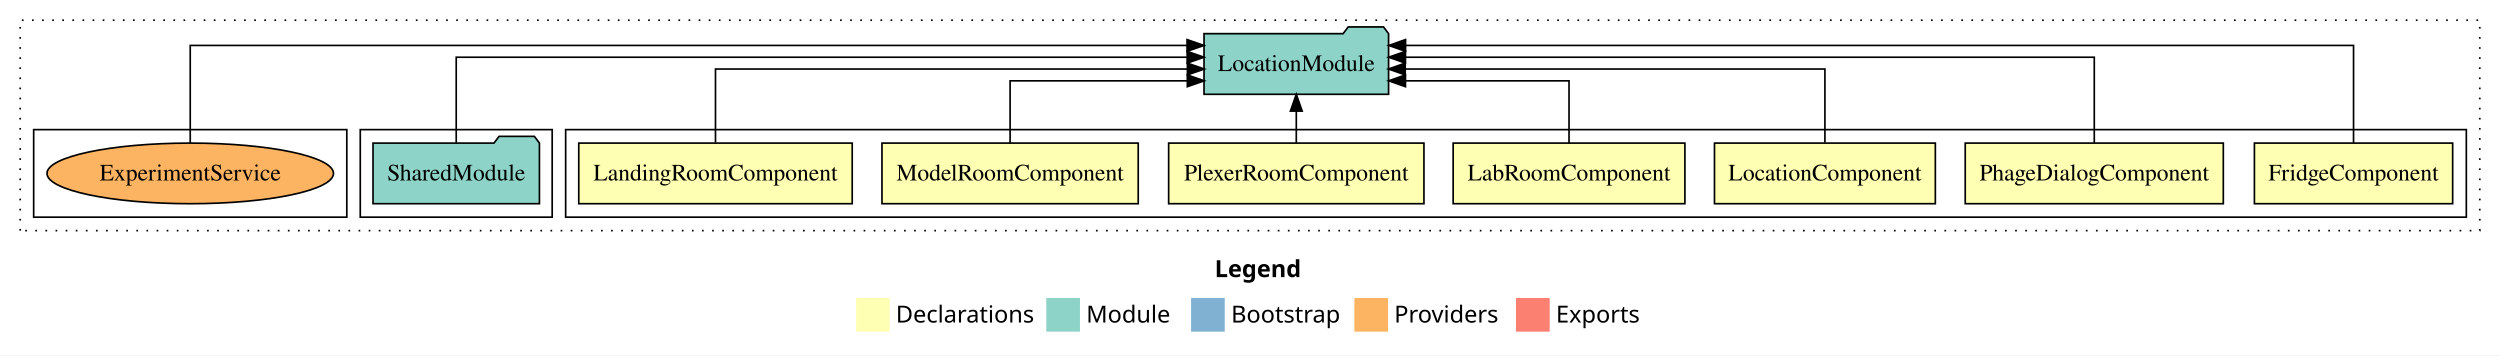
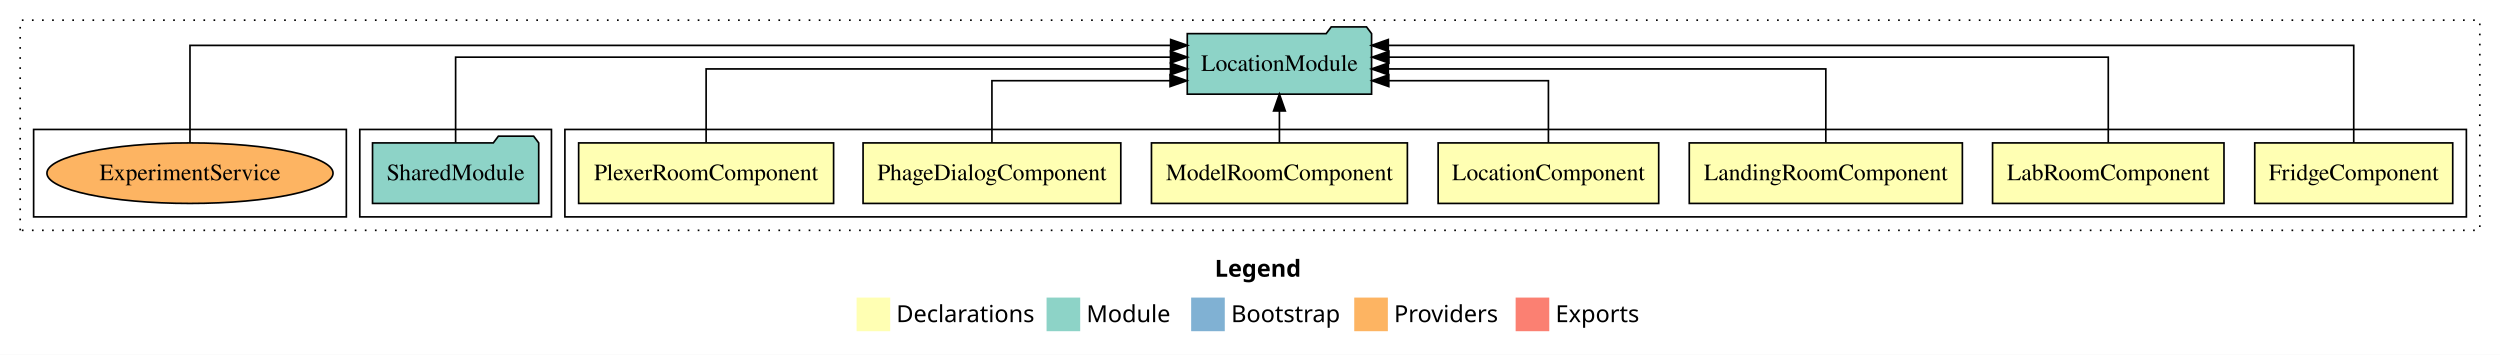
- <svg xmlns="http://www.w3.org/2000/svg" width="1485pt" height="211pt" viewBox="0.00 0.00 1485.00 211.00">
+ <svg xmlns="http://www.w3.org/2000/svg" width="1487pt" height="211pt" viewBox="0.00 0.00 1487.00 211.00">
  <g id="graph0" class="graph" transform="scale(1 1) rotate(0) translate(4 207)">
-     <polygon fill="#ffffff" stroke="transparent" points="-4,4 -4,-207 1481,-207 1481,4 -4,4" />
-     <text text-anchor="start" x="717.509" y="-42.4" font-family="sans-serif" font-weight="bold" font-size="14.00" fill="#000000">Legend</text>
-     <polygon fill="#ffffb3" stroke="transparent" points="504.5,-10 504.5,-30 524.5,-30 524.5,-10 504.5,-10" />
-     <text text-anchor="start" x="528.129" y="-15.4" font-family="sans-serif" font-size="14.00" fill="#000000">  Declarations</text>
-     <polygon fill="#8dd3c7" stroke="transparent" points="617.5,-10 617.5,-30 637.5,-30 637.5,-10 617.5,-10" />
-     <text text-anchor="start" x="641.225" y="-15.4" font-family="sans-serif" font-size="14.00" fill="#000000">  Module</text>
-     <polygon fill="#80b1d3" stroke="transparent" points="703.5,-10 703.5,-30 723.5,-30 723.5,-10 703.5,-10" />
-     <text text-anchor="start" x="727.281" y="-15.4" font-family="sans-serif" font-size="14.00" fill="#000000">  Bootstrap</text>
-     <polygon fill="#fdb462" stroke="transparent" points="800.5,-10 800.5,-30 820.5,-30 820.5,-10 800.5,-10" />
-     <text text-anchor="start" x="824.173" y="-15.4" font-family="sans-serif" font-size="14.00" fill="#000000">  Providers</text>
-     <polygon fill="#fb8072" stroke="transparent" points="896.5,-10 896.5,-30 916.5,-30 916.5,-10 896.5,-10" />
-     <text text-anchor="start" x="920.226" y="-15.4" font-family="sans-serif" font-size="14.00" fill="#000000">  Exports</text>
+     <polygon fill="#ffffff" stroke="transparent" points="-4,4 -4,-207 1483,-207 1483,4 -4,4" />
+     <text text-anchor="start" x="718.509" y="-42.4" font-family="sans-serif" font-weight="bold" font-size="14.00" fill="#000000">Legend</text>
+     <polygon fill="#ffffb3" stroke="transparent" points="505.5,-10 505.5,-30 525.5,-30 525.5,-10 505.5,-10" />
+     <text text-anchor="start" x="529.129" y="-15.4" font-family="sans-serif" font-size="14.00" fill="#000000">  Declarations</text>
+     <polygon fill="#8dd3c7" stroke="transparent" points="618.5,-10 618.5,-30 638.5,-30 638.5,-10 618.5,-10" />
+     <text text-anchor="start" x="642.225" y="-15.4" font-family="sans-serif" font-size="14.00" fill="#000000">  Module</text>
+     <polygon fill="#80b1d3" stroke="transparent" points="704.5,-10 704.5,-30 724.5,-30 724.5,-10 704.5,-10" />
+     <text text-anchor="start" x="728.281" y="-15.4" font-family="sans-serif" font-size="14.00" fill="#000000">  Bootstrap</text>
+     <polygon fill="#fdb462" stroke="transparent" points="801.5,-10 801.5,-30 821.5,-30 821.5,-10 801.5,-10" />
+     <text text-anchor="start" x="825.173" y="-15.4" font-family="sans-serif" font-size="14.00" fill="#000000">  Providers</text>
+     <polygon fill="#fb8072" stroke="transparent" points="897.5,-10 897.5,-30 917.5,-30 917.5,-10 897.5,-10" />
+     <text text-anchor="start" x="921.226" y="-15.4" font-family="sans-serif" font-size="14.00" fill="#000000">  Exports</text>
    <g id="clust1" class="cluster">
-       <polygon fill="none" stroke="#000000" stroke-dasharray="1,5" points="8,-70 8,-195 1469,-195 1469,-70 8,-70" />
+       <polygon fill="none" stroke="#000000" stroke-dasharray="1,5" points="8,-70 8,-195 1471,-195 1471,-70 8,-70" />
    </g>
    <g id="clust2" class="cluster">
-       <polygon fill="none" stroke="#000000" points="332,-78 332,-130 1461,-130 1461,-78 332,-78" />
+       <polygon fill="none" stroke="#000000" points="332,-78 332,-130 1463,-130 1463,-78 332,-78" />
    </g>
    <g id="clust10" class="cluster">
      <polygon fill="none" stroke="#000000" points="210,-78 210,-130 324,-130 324,-78 210,-78" />
    </g>
    <g id="clust13" class="cluster">
      <polygon fill="none" stroke="#000000" points="16,-78 16,-130 202,-130 202,-78 16,-78" />
    </g>
    <g id="node1" class="node">
-       <polygon fill="#ffffb3" stroke="#000000" points="1452.881,-122 1335.119,-122 1335.119,-86 1452.881,-86 1452.881,-122" />
-       <text text-anchor="middle" x="1394" y="-99.8" font-family="Times,serif" font-size="14.00" fill="#000000">FridgeComponent</text>
+       <polygon fill="#ffffb3" stroke="#000000" points="1454.881,-122 1337.119,-122 1337.119,-86 1454.881,-86 1454.881,-122" />
+       <text text-anchor="middle" x="1396" y="-99.8" font-family="Times,serif" font-size="14.00" fill="#000000">FridgeComponent</text>
    </g>
    <g id="node8" class="node">
-       <polygon fill="#8dd3c7" stroke="#000000" points="820.813,-187 817.813,-191 796.813,-191 793.813,-187 711.187,-187 711.187,-151 820.813,-151 820.813,-187" />
-       <text text-anchor="middle" x="766" y="-164.8" font-family="Times,serif" font-size="14.00" fill="#000000">LocationModule</text>
+       <polygon fill="#8dd3c7" stroke="#000000" points="811.813,-187 808.813,-191 787.813,-191 784.813,-187 702.187,-187 702.187,-151 811.813,-151 811.813,-187" />
+       <text text-anchor="middle" x="757" y="-164.8" font-family="Times,serif" font-size="14.00" fill="#000000">LocationModule</text>
    </g>
    <g id="edge1" class="edge">
-       <path fill="none" stroke="#000000" d="M1394,-122.011C1394,-144.485 1394,-180 1394,-180 1394,-180 830.906,-180 830.906,-180" />
-       <polygon fill="#000000" stroke="#000000" points="830.906,-176.5 820.906,-180 830.906,-183.5 830.906,-176.5" />
+       <path fill="none" stroke="#000000" d="M1396,-122.011C1396,-144.485 1396,-180 1396,-180 1396,-180 821.757,-180 821.757,-180" />
+       <polygon fill="#000000" stroke="#000000" points="821.757,-176.5 811.757,-180 821.757,-183.5 821.757,-176.5" />
    </g>
    <g id="node2" class="node">
-       <polygon fill="#ffffb3" stroke="#000000" points="1316.647,-122 1163.353,-122 1163.353,-86 1316.647,-86 1316.647,-122" />
-       <text text-anchor="middle" x="1240" y="-99.8" font-family="Times,serif" font-size="14.00" fill="#000000">PhageDialogComponent</text>
+       <polygon fill="#ffffb3" stroke="#000000" points="1318.827,-122 1181.173,-122 1181.173,-86 1318.827,-86 1318.827,-122" />
+       <text text-anchor="middle" x="1250" y="-99.8" font-family="Times,serif" font-size="14.00" fill="#000000">LabRoomComponent</text>
    </g>
    <g id="edge2" class="edge">
-       <path fill="none" stroke="#000000" d="M1240,-122.129C1240,-142.572 1240,-173 1240,-173 1240,-173 830.837,-173 830.837,-173" />
-       <polygon fill="#000000" stroke="#000000" points="830.837,-169.5 820.837,-173 830.837,-176.5 830.837,-169.5" />
+       <path fill="none" stroke="#000000" d="M1250,-122.129C1250,-142.572 1250,-173 1250,-173 1250,-173 822.118,-173 822.118,-173" />
+       <polygon fill="#000000" stroke="#000000" points="822.118,-169.5 812.118,-173 822.118,-176.5 822.118,-169.5" />
    </g>
    <g id="node3" class="node">
-       <polygon fill="#ffffb3" stroke="#000000" points="1145.595,-122 1014.405,-122 1014.405,-86 1145.595,-86 1145.595,-122" />
-       <text text-anchor="middle" x="1080" y="-99.8" font-family="Times,serif" font-size="14.00" fill="#000000">LocationComponent</text>
+       <polygon fill="#ffffb3" stroke="#000000" points="1163.217,-122 1000.783,-122 1000.783,-86 1163.217,-86 1163.217,-122" />
+       <text text-anchor="middle" x="1082" y="-99.8" font-family="Times,serif" font-size="14.00" fill="#000000">LandingRoomComponent</text>
    </g>
    <g id="edge3" class="edge">
-       <path fill="none" stroke="#000000" d="M1080,-122.267C1080,-140.555 1080,-166 1080,-166 1080,-166 830.695,-166 830.695,-166" />
-       <polygon fill="#000000" stroke="#000000" points="830.695,-162.5 820.695,-166 830.695,-169.5 830.695,-162.5" />
+       <path fill="none" stroke="#000000" d="M1082,-122.267C1082,-140.555 1082,-166 1082,-166 1082,-166 821.764,-166 821.764,-166" />
+       <polygon fill="#000000" stroke="#000000" points="821.764,-162.5 811.764,-166 821.764,-169.5 821.764,-162.5" />
    </g>
    <g id="node4" class="node">
-       <polygon fill="#ffffb3" stroke="#000000" points="996.827,-122 859.173,-122 859.173,-86 996.827,-86 996.827,-122" />
-       <text text-anchor="middle" x="928" y="-99.8" font-family="Times,serif" font-size="14.00" fill="#000000">LabRoomComponent</text>
+       <polygon fill="#ffffb3" stroke="#000000" points="982.595,-122 851.405,-122 851.405,-86 982.595,-86 982.595,-122" />
+       <text text-anchor="middle" x="917" y="-99.8" font-family="Times,serif" font-size="14.00" fill="#000000">LocationComponent</text>
    </g>
    <g id="edge4" class="edge">
-       <path fill="none" stroke="#000000" d="M928,-122.009C928,-138.049 928,-159 928,-159 928,-159 830.846,-159 830.846,-159" />
-       <polygon fill="#000000" stroke="#000000" points="830.846,-155.5 820.846,-159 830.846,-162.5 830.846,-155.5" />
+       <path fill="none" stroke="#000000" d="M917,-122.009C917,-138.049 917,-159 917,-159 917,-159 822.063,-159 822.063,-159" />
+       <polygon fill="#000000" stroke="#000000" points="822.063,-155.5 812.063,-159 822.063,-162.5 822.063,-155.5" />
    </g>
    <g id="node5" class="node">
-       <polygon fill="#ffffb3" stroke="#000000" points="841.823,-122 690.177,-122 690.177,-86 841.823,-86 841.823,-122" />
-       <text text-anchor="middle" x="766" y="-99.8" font-family="Times,serif" font-size="14.00" fill="#000000">PlexerRoomComponent</text>
+       <polygon fill="#ffffb3" stroke="#000000" points="833.109,-122 680.891,-122 680.891,-86 833.109,-86 833.109,-122" />
+       <text text-anchor="middle" x="757" y="-99.8" font-family="Times,serif" font-size="14.00" fill="#000000">ModelRoomComponent</text>
    </g>
    <g id="edge5" class="edge">
-       <path fill="none" stroke="#000000" d="M766,-122.106C766,-122.106 766,-140.991 766,-140.991" />
-       <polygon fill="#000000" stroke="#000000" points="762.5,-140.991 766,-150.991 769.5,-140.991 762.5,-140.991" />
+       <path fill="none" stroke="#000000" d="M757,-122.106C757,-122.106 757,-140.991 757,-140.991" />
+       <polygon fill="#000000" stroke="#000000" points="753.5,-140.991 757,-150.991 760.5,-140.991 753.5,-140.991" />
    </g>
    <g id="node6" class="node">
-       <polygon fill="#ffffb3" stroke="#000000" points="672.109,-122 519.891,-122 519.891,-86 672.109,-86 672.109,-122" />
-       <text text-anchor="middle" x="596" y="-99.8" font-family="Times,serif" font-size="14.00" fill="#000000">ModelRoomComponent</text>
+       <polygon fill="#ffffb3" stroke="#000000" points="662.647,-122 509.353,-122 509.353,-86 662.647,-86 662.647,-122" />
+       <text text-anchor="middle" x="586" y="-99.8" font-family="Times,serif" font-size="14.00" fill="#000000">PhageDialogComponent</text>
    </g>
    <g id="edge6" class="edge">
-       <path fill="none" stroke="#000000" d="M596,-122.009C596,-138.049 596,-159 596,-159 596,-159 701.275,-159 701.275,-159" />
-       <polygon fill="#000000" stroke="#000000" points="701.275,-162.5 711.275,-159 701.275,-155.5 701.275,-162.5" />
+       <path fill="none" stroke="#000000" d="M586,-122.009C586,-138.049 586,-159 586,-159 586,-159 691.953,-159 691.953,-159" />
+       <polygon fill="#000000" stroke="#000000" points="691.953,-162.5 701.953,-159 691.953,-155.5 691.953,-162.5" />
    </g>
    <g id="node7" class="node">
-       <polygon fill="#ffffb3" stroke="#000000" points="502.217,-122 339.783,-122 339.783,-86 502.217,-86 502.217,-122" />
-       <text text-anchor="middle" x="421" y="-99.8" font-family="Times,serif" font-size="14.00" fill="#000000">LandingRoomComponent</text>
+       <polygon fill="#ffffb3" stroke="#000000" points="491.823,-122 340.177,-122 340.177,-86 491.823,-86 491.823,-122" />
+       <text text-anchor="middle" x="416" y="-99.8" font-family="Times,serif" font-size="14.00" fill="#000000">PlexerRoomComponent</text>
    </g>
    <g id="edge7" class="edge">
-       <path fill="none" stroke="#000000" d="M421,-122.267C421,-140.555 421,-166 421,-166 421,-166 701.334,-166 701.334,-166" />
-       <polygon fill="#000000" stroke="#000000" points="701.334,-169.5 711.334,-166 701.334,-162.5 701.334,-169.5" />
+       <path fill="none" stroke="#000000" d="M416,-122.267C416,-140.555 416,-166 416,-166 416,-166 692.212,-166 692.212,-166" />
+       <polygon fill="#000000" stroke="#000000" points="692.212,-169.5 702.212,-166 692.212,-162.5 692.212,-169.5" />
    </g>
    <g id="node9" class="node">
      <polygon fill="#8dd3c7" stroke="#000000" points="316.423,-122 313.423,-126 292.423,-126 289.423,-122 217.577,-122 217.577,-86 316.423,-86 316.423,-122" />
      <text text-anchor="middle" x="267" y="-99.8" font-family="Times,serif" font-size="14.00" fill="#000000">SharedModule</text>
    </g>
    <g id="edge8" class="edge">
-       <path fill="none" stroke="#000000" d="M267,-122.129C267,-142.572 267,-173 267,-173 267,-173 701.171,-173 701.171,-173" />
-       <polygon fill="#000000" stroke="#000000" points="701.171,-176.5 711.171,-173 701.171,-169.5 701.171,-176.5" />
+       <path fill="none" stroke="#000000" d="M267,-122.129C267,-142.572 267,-173 267,-173 267,-173 692.217,-173 692.217,-173" />
+       <polygon fill="#000000" stroke="#000000" points="692.217,-176.5 702.217,-173 692.217,-169.5 692.217,-176.5" />
    </g>
    <g id="node10" class="node">
      <ellipse fill="#fdb462" stroke="#000000" cx="109" cy="-104" rx="85.089" ry="18" />
      <text text-anchor="middle" x="109" y="-99.8" font-family="Times,serif" font-size="14.00" fill="#000000">ExperimentService</text>
    </g>
    <g id="edge9" class="edge">
-       <path fill="none" stroke="#000000" d="M109,-122.011C109,-144.485 109,-180 109,-180 109,-180 701.115,-180 701.115,-180" />
-       <polygon fill="#000000" stroke="#000000" points="701.115,-183.5 711.115,-180 701.115,-176.5 701.115,-183.5" />
+       <path fill="none" stroke="#000000" d="M109,-122.011C109,-144.485 109,-180 109,-180 109,-180 692.31,-180 692.31,-180" />
+       <polygon fill="#000000" stroke="#000000" points="692.31,-183.5 702.31,-180 692.31,-176.5 692.31,-183.5" />
    </g>
  </g>
</svg>
